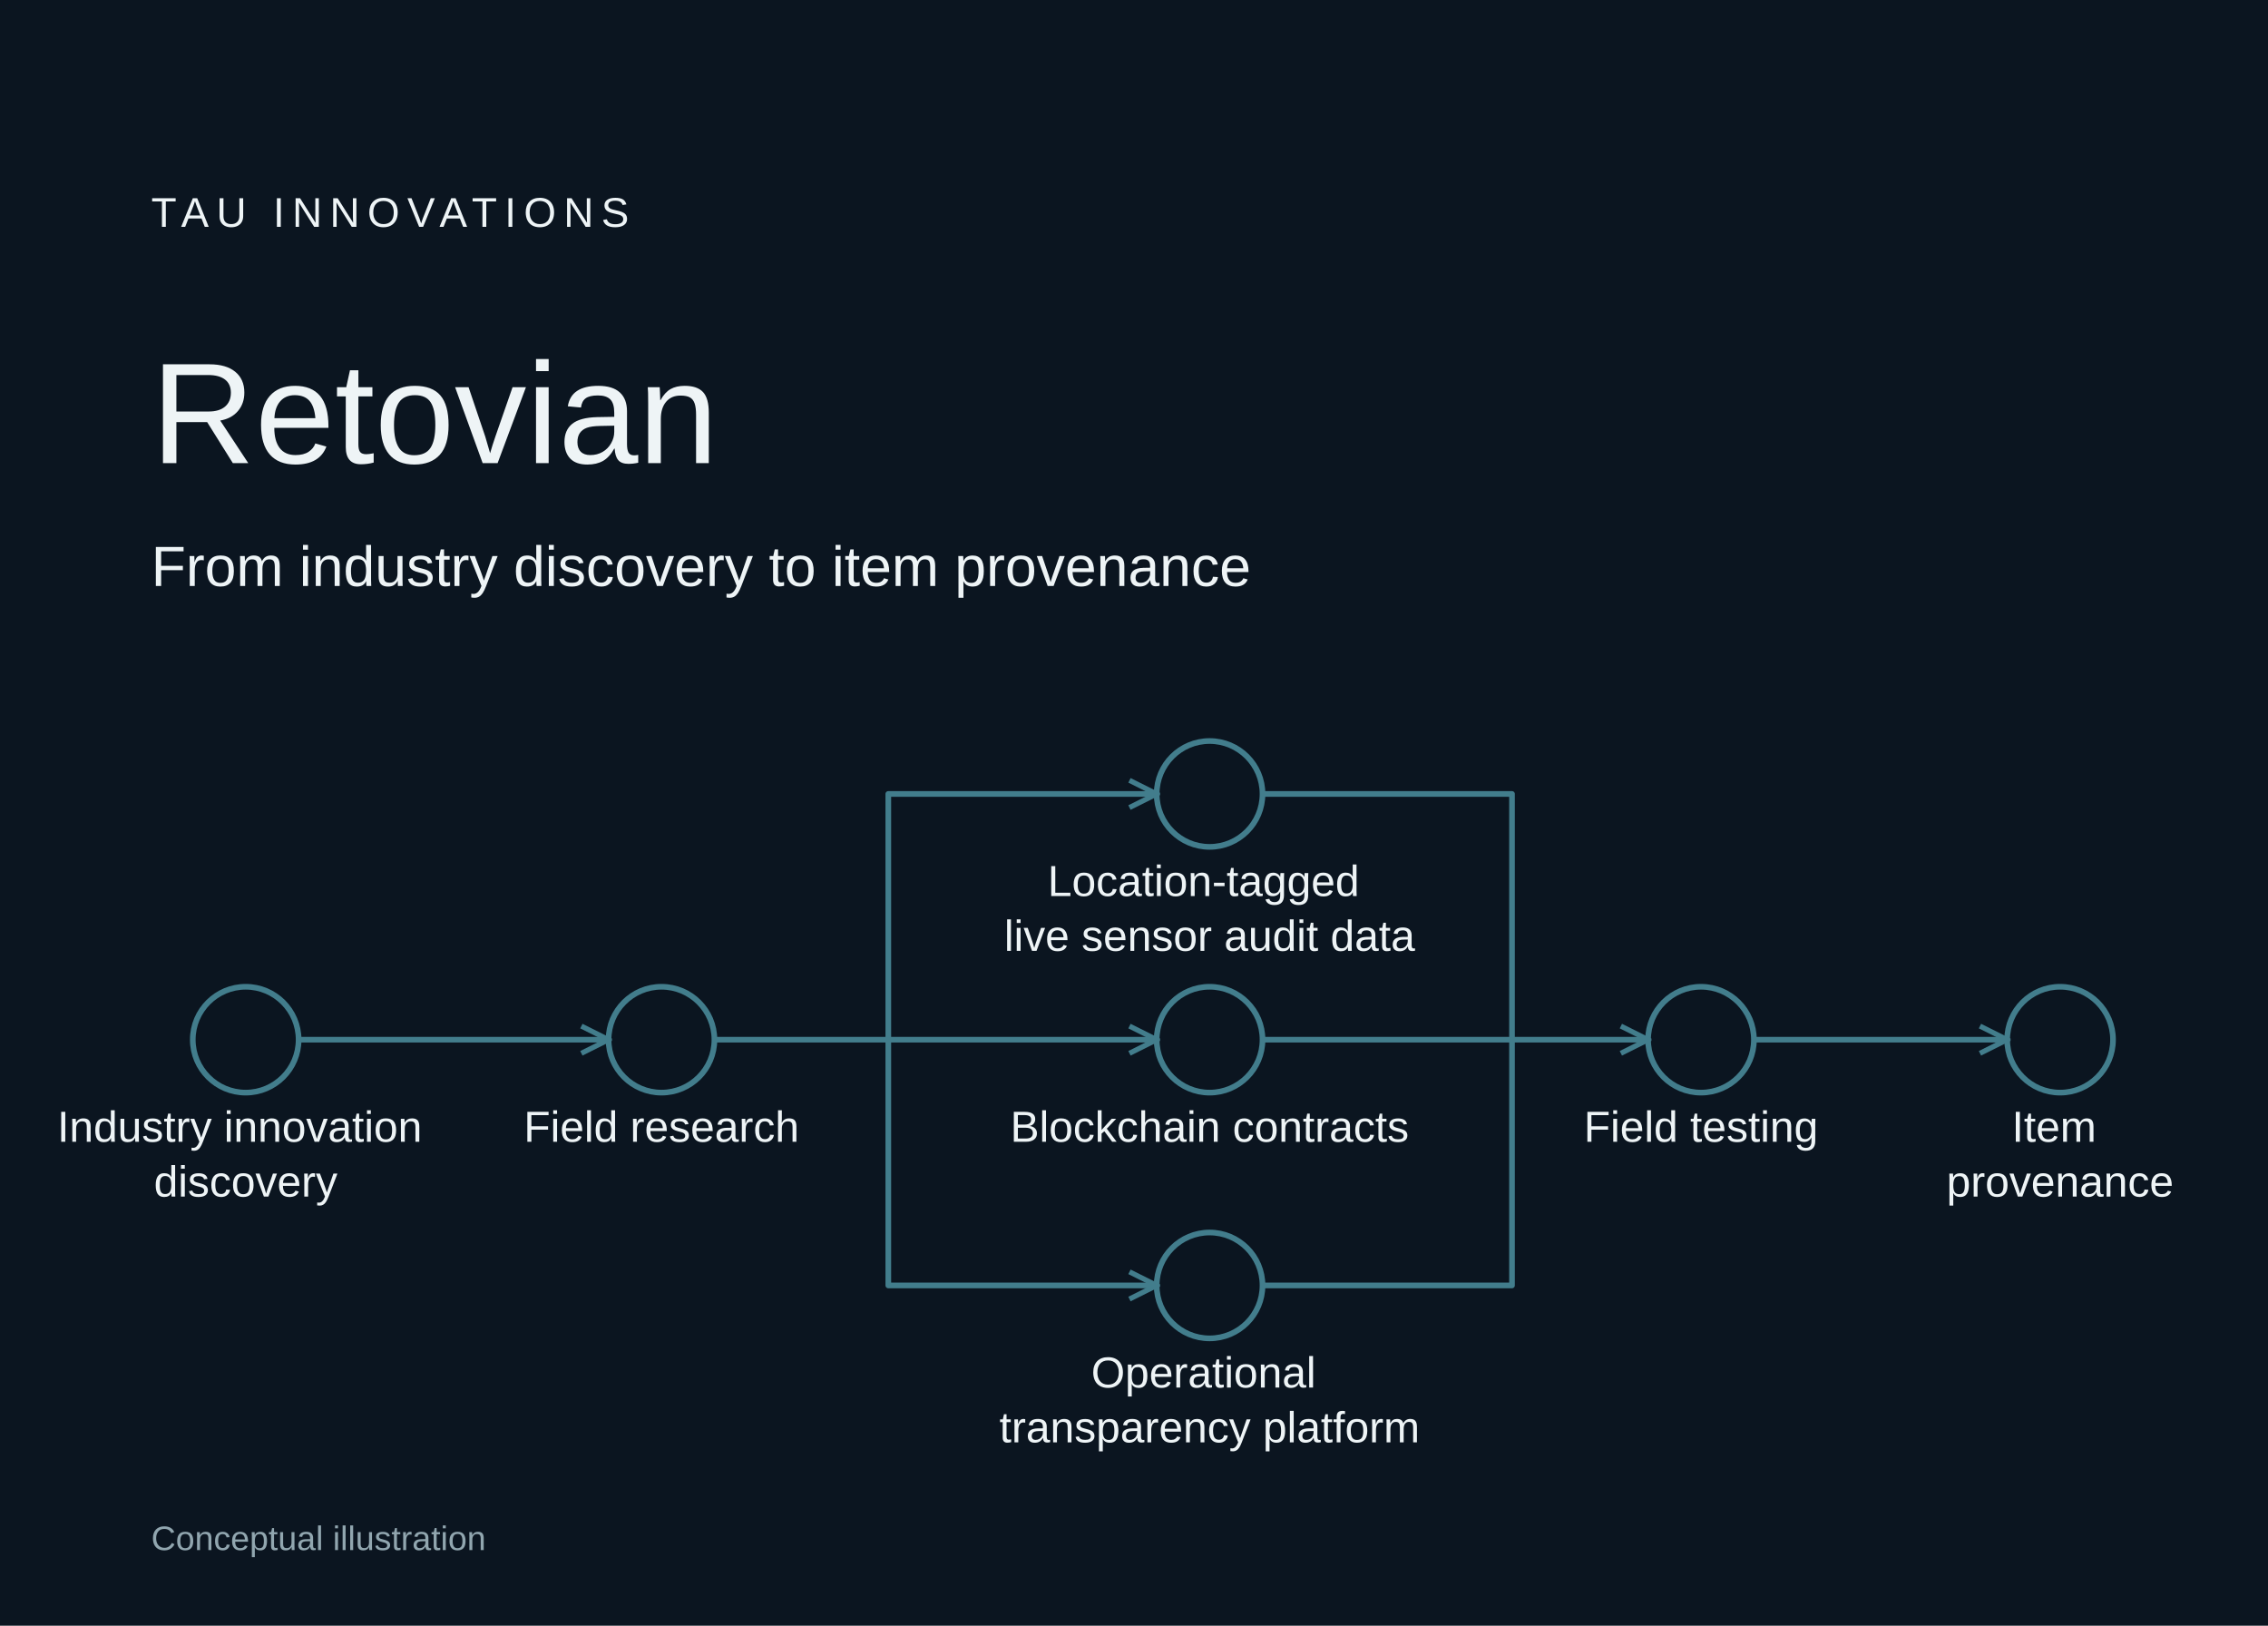
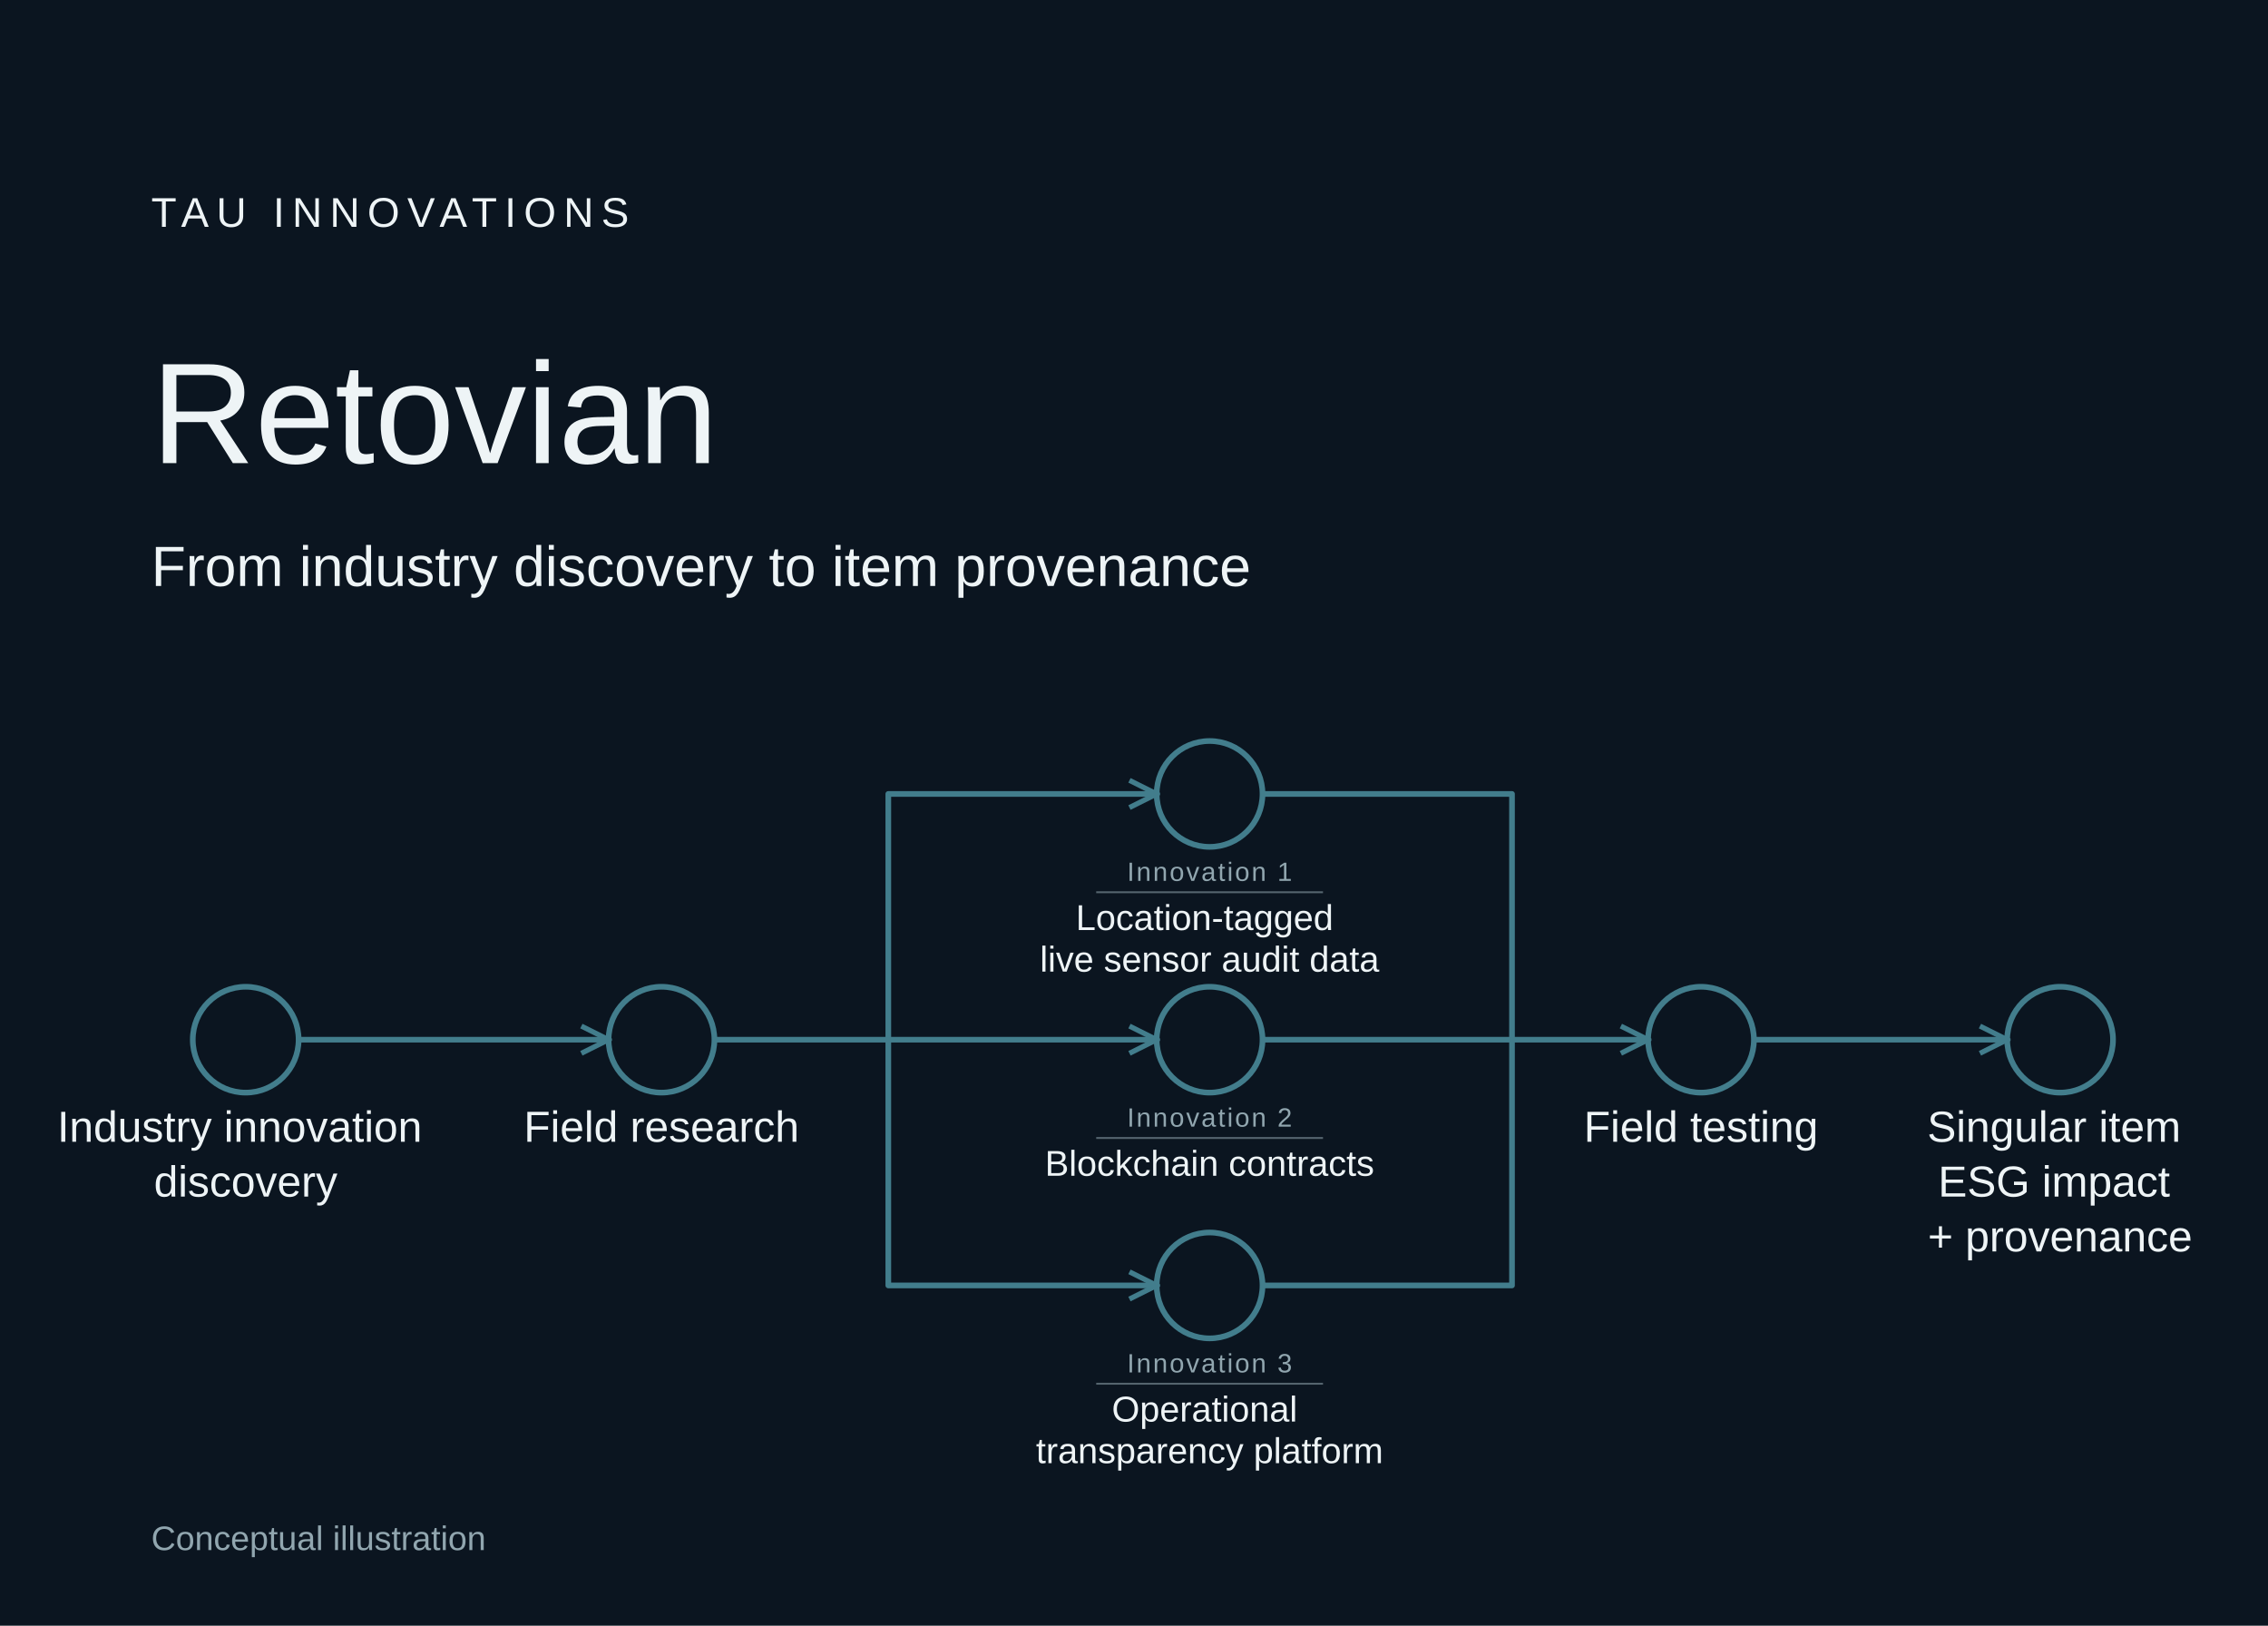
<svg xmlns="http://www.w3.org/2000/svg" viewBox="0 0 1200 860" role="img" aria-labelledby="title desc">
  <defs>
    <marker id="arrow" viewBox="0 0 10 10" refX="9" refY="5" markerWidth="6" markerHeight="6" orient="auto-start-reverse">
      <path d="M1 1L9 5L1 9" fill="none" stroke="#427d8c" stroke-width="1.5" />
    </marker>
  </defs>
  <rect width="1200" height="860" fill="#0b1520" />
  <g fill="#eef4f6" font-family="Arial,sans-serif">
    <text x="80" y="120" font-size="22" letter-spacing="4">TAU INNOVATIONS</text>
    <text x="80" y="245" font-size="76">Retovian</text>
    <text x="80" y="310" font-size="30">From industry discovery to item provenance</text>
  </g>
  <g fill="none" stroke="#427d8c" stroke-width="3" stroke-linejoin="round">
    <path d="M158 550H322" marker-end="url(#arrow)" />
    <path d="M378 550H470V420H612" marker-end="url(#arrow)" />
    <path d="M470 550H612" marker-end="url(#arrow)" />
    <path d="M470 550V680H612" marker-end="url(#arrow)" />
    <path d="M668 420H800V550H872" marker-end="url(#arrow)" />
    <path d="M668 550H800" />
    <path d="M668 680H800V550" />
    <path d="M928 550H1062" marker-end="url(#arrow)" />
    <circle cx="130" cy="550" r="28" />
    <circle cx="350" cy="550" r="28" />
    <circle cx="640" cy="420" r="28" />
    <circle cx="640" cy="550" r="28" />
    <circle cx="640" cy="680" r="28" />
    <circle cx="900" cy="550" r="28" />
    <circle cx="1090" cy="550" r="28" />
  </g>
  <g fill="#eef4f6" font-family="Arial,sans-serif" font-size="23" text-anchor="middle">
    <text x="130" y="604">
      <tspan x="130">Industry innovation</tspan>
      <tspan x="130" dy="29">discovery</tspan>
    </text>
    <text x="350" y="604">Field research</text>
-     <text x="640" y="474">
-       <tspan x="640">Location-tagged</tspan>
-       <tspan x="640" dy="29">live sensor audit data</tspan>
-     </text>
-     <text x="640" y="604">Blockchain contracts</text>
-     <text x="640" y="734">
-       <tspan x="640">Operational</tspan>
-       <tspan x="640" dy="29">transparency platform</tspan>
-     </text>
+     <g font-size="14" letter-spacing="1" fill="#91a6af">
+       <text x="640" y="466">Innovation 1</text>
+       <text x="640" y="596">Innovation 2</text>
+       <text x="640" y="726">Innovation 3</text>
+     </g>
+     <g stroke="#91a6af" stroke-width="1" opacity="0.55">
+       <path d="M580 472H700" />
+       <path d="M580 602H700" />
+       <path d="M580 732H700" />
+     </g>
+     <g font-size="19">
+       <text x="640" y="492">
+         <tspan x="640">Location-tagged</tspan>
+         <tspan x="640" dy="22">live sensor audit data</tspan>
+       </text>
+       <text x="640" y="622">Blockchain contracts</text>
+       <text x="640" y="752">
+         <tspan x="640">Operational</tspan>
+         <tspan x="640" dy="22">transparency platform</tspan>
+       </text>
+     </g>
    <text x="900" y="604">Field testing</text>
    <text x="1090" y="604">
-       <tspan x="1090">Item</tspan>
-       <tspan x="1090" dy="29">provenance</tspan>
+       <tspan x="1090">Singular item</tspan>
+       <tspan x="1090" dy="29">ESG impact</tspan>
+       <tspan x="1090" dy="29">+ provenance</tspan>
    </text>
  </g>
  <text x="80" y="820" fill="#91a6af" font-family="Arial,sans-serif" font-size="18">Conceptual illustration</text>
</svg>
